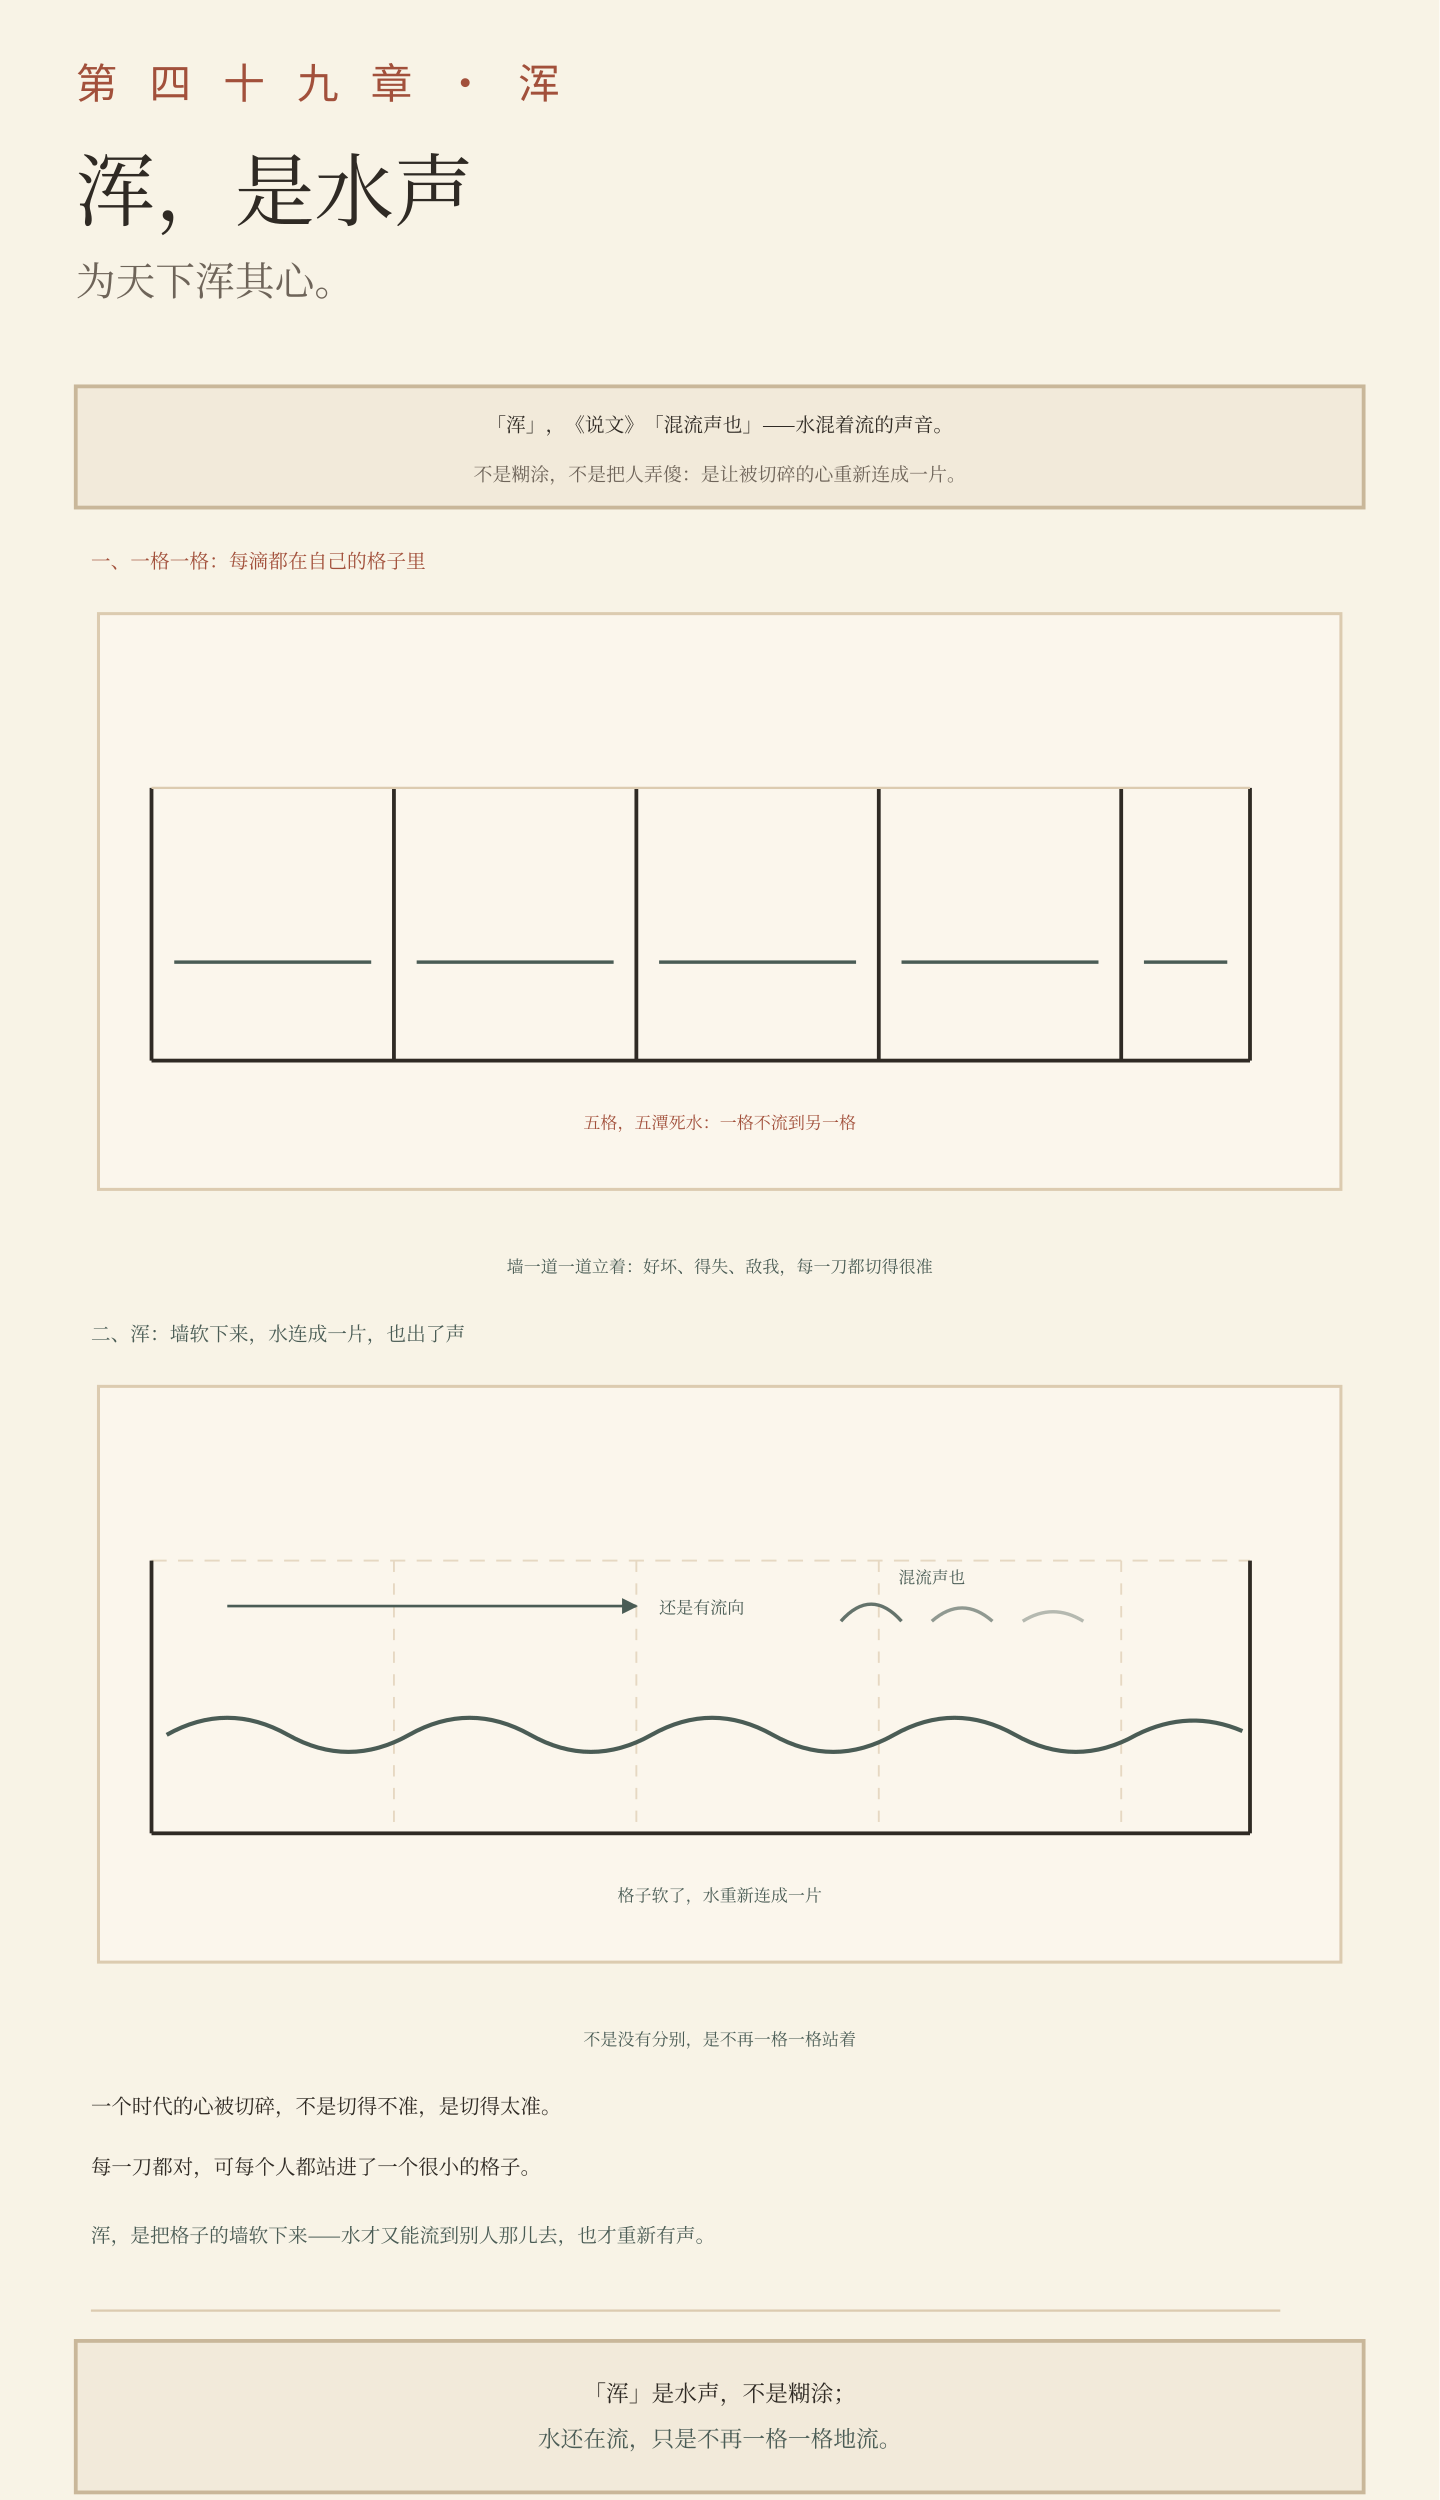
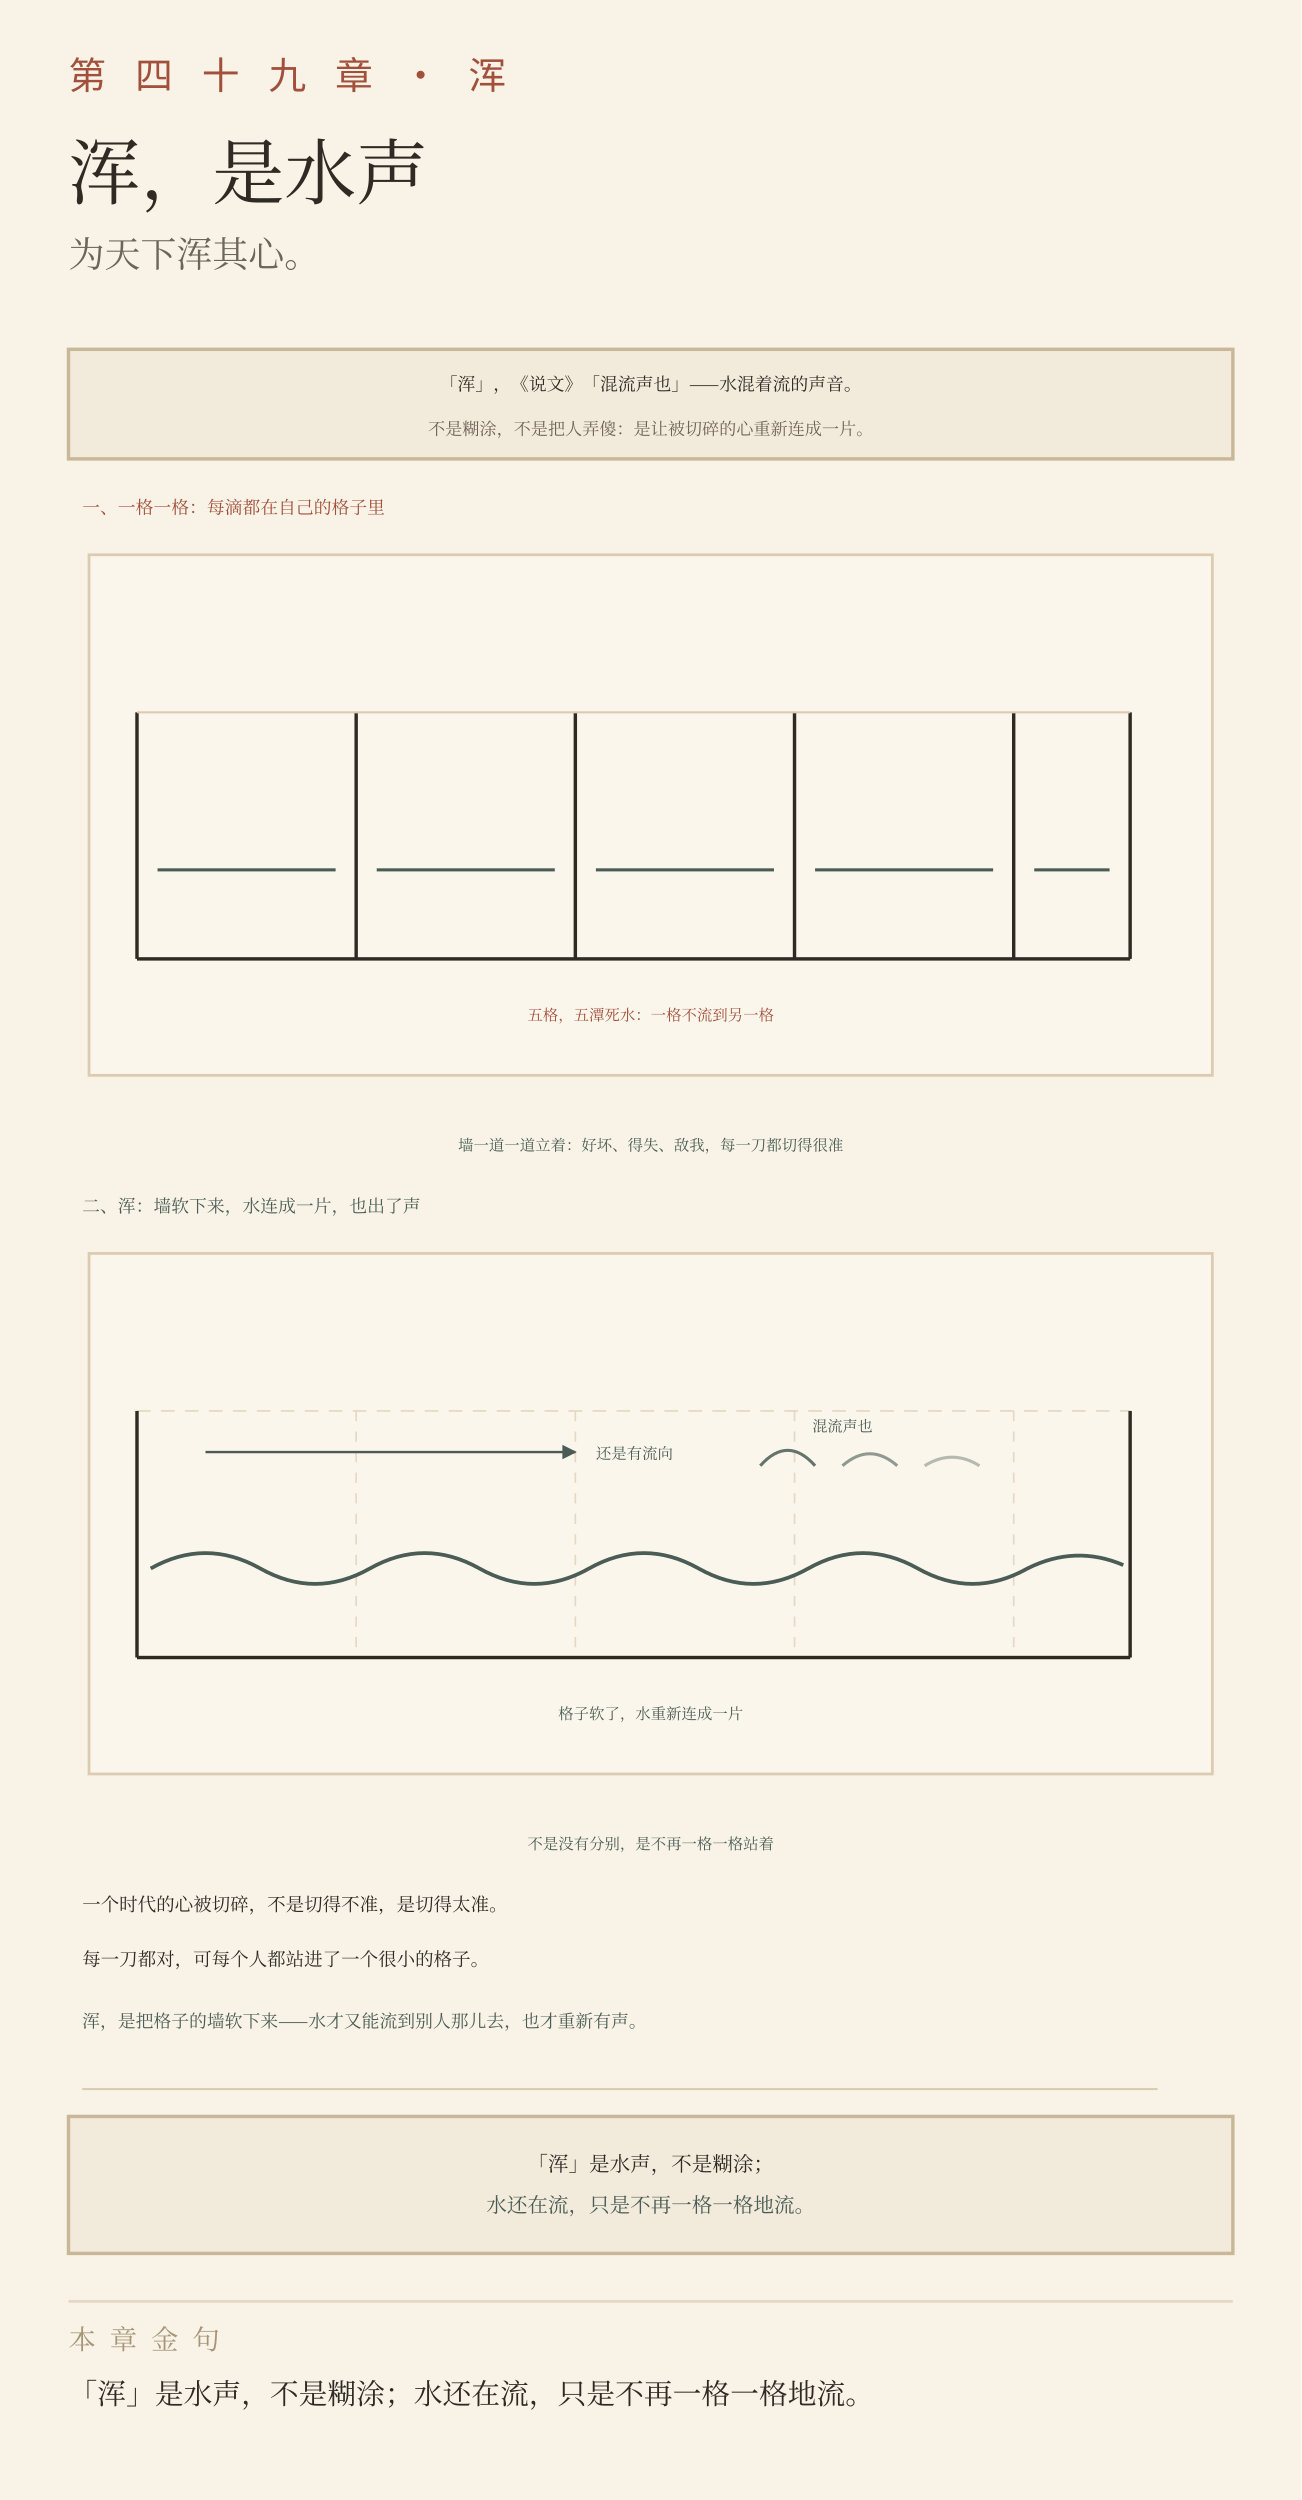
- <svg xmlns="http://www.w3.org/2000/svg" viewBox="0 0 380 660" role="img" aria-label="浑是水混着流的声音：水还在流，只是不再一格一格地流" font-family="'Noto Serif CJK SC','Noto Serif SC','Songti SC',serif">
+ <svg xmlns="http://www.w3.org/2000/svg" viewBox="0 0 380 730" role="img" aria-label="浑是水混着流的声音：水还在流，只是不再一格一格地流" font-family="'Noto Serif CJK SC','Noto Serif SC','Songti SC',serif">
  <defs>
    <marker id="arr" viewBox="0 0 10 10" refX="9" refY="5" markerWidth="6" markerHeight="6" orient="auto">
      <path d="M0 0 L10 5 L0 10 z" fill="#6E6459" />
    </marker>
    <marker id="arr2" viewBox="0 0 10 10" refX="9" refY="5" markerWidth="6" markerHeight="6" orient="auto">
      <path d="M0 0 L10 5 L0 10 z" fill="#4A5C55" />
    </marker>
    <marker id="arrL" viewBox="0 0 10 10" refX="1" refY="5" markerWidth="6" markerHeight="6" orient="auto">
      <path d="M10 0 L0 5 L10 10 z" fill="#4A5C55" />
    </marker>
    <marker id="arrS" viewBox="0 0 10 10" refX="9" refY="5" markerWidth="6" markerHeight="6" orient="auto">
      <path d="M0 0 L10 5 L0 10 z" fill="#A2503B" />
    </marker>
  </defs>
-   <rect x="0" y="0" width="380" height="660" fill="#F8F3E6" />
+   <rect x="0" y="0" width="380" height="730" fill="#F8F3E6" />
  <text x="20" y="26" font-size="11" fill="#A2503B" font-family="'Noto Sans CJK SC','Noto Sans SC',sans-serif" letter-spacing="3">第 四 十 九 章 · 浑</text>
  <text x="20" y="58" font-size="21" fill="#2F2A24">浑，是水声</text>
  <text x="20" y="78" font-size="10.5" fill="#6E6459">为天下浑其心。</text>
  <rect x="20" y="102" width="340" height="32" fill="#F2EADA" stroke="#C9B79A" stroke-width="1.0" />
  <text x="190" y="114" font-size="5.2" fill="#2F2A24" text-anchor="middle">「浑」，《说文》「混流声也」——水混着流的声音。</text>
  <text x="190" y="127" font-size="5.0" fill="#6E6459" text-anchor="middle">不是糊涂，不是把人弄傻：是让被切碎的心重新连成一片。</text>
  <text x="24" y="150" font-size="5.2" fill="#A2503B">一、一格一格：每滴都在自己的格子里</text>
  <rect x="26" y="162" width="328" height="152" fill="#FBF6EC" stroke="#DCCBB0" stroke-width="0.8" />
  <line x1="40" y1="208" x2="40" y2="280" stroke="#2F2A24" stroke-width="1" />
  <line x1="104" y1="208" x2="104" y2="280" stroke="#2F2A24" stroke-width="1" />
  <line x1="168" y1="208" x2="168" y2="280" stroke="#2F2A24" stroke-width="1" />
  <line x1="232" y1="208" x2="232" y2="280" stroke="#2F2A24" stroke-width="1" />
  <line x1="296" y1="208" x2="296" y2="280" stroke="#2F2A24" stroke-width="1" />
  <line x1="330" y1="208" x2="330" y2="280" stroke="#2F2A24" stroke-width="1" />
  <line x1="40" y1="208" x2="330" y2="208" stroke="#DCCBB0" stroke-width="0.6" />
  <line x1="40" y1="280" x2="330" y2="280" stroke="#2F2A24" stroke-width="1" />
  <line x1="46" y1="254" x2="98" y2="254" stroke="#4A5C55" stroke-width="0.9" />
  <line x1="110" y1="254" x2="162" y2="254" stroke="#4A5C55" stroke-width="0.9" />
  <line x1="174" y1="254" x2="226" y2="254" stroke="#4A5C55" stroke-width="0.9" />
  <line x1="238" y1="254" x2="290" y2="254" stroke="#4A5C55" stroke-width="0.9" />
  <line x1="302" y1="254" x2="324" y2="254" stroke="#4A5C55" stroke-width="0.9" />
  <text x="190" y="298" font-size="4.5" fill="#A2503B" text-anchor="middle">五格，五潭死水：一格不流到另一格</text>
  <text x="190" y="336" font-size="4.5" fill="#4A5C55" text-anchor="middle">墙一道一道立着：好坏、得失、敌我，每一刀都切得很准</text>
  <text x="24" y="354" font-size="5.2" fill="#4A5C55">二、浑：墙软下来，水连成一片，也出了声</text>
  <rect x="26" y="366" width="328" height="152" fill="#FBF6EC" stroke="#DCCBB0" stroke-width="0.8" />
  <line x1="40" y1="484" x2="330" y2="484" stroke="#2F2A24" stroke-width="1" />
  <line x1="40" y1="412" x2="330" y2="412" stroke="#E6D8C2" stroke-width="0.5" stroke-dasharray="4 3" />
  <line x1="40" y1="412" x2="40" y2="484" stroke="#2F2A24" stroke-width="1" />
  <line x1="330" y1="412" x2="330" y2="484" stroke="#2F2A24" stroke-width="1" />
  <line x1="104" y1="412" x2="104" y2="484" stroke="#E6D8C2" stroke-width="0.5" stroke-dasharray="3 3" />
  <line x1="168" y1="412" x2="168" y2="484" stroke="#E6D8C2" stroke-width="0.5" stroke-dasharray="3 3" />
  <line x1="232" y1="412" x2="232" y2="484" stroke="#E6D8C2" stroke-width="0.5" stroke-dasharray="3 3" />
  <line x1="296" y1="412" x2="296" y2="484" stroke="#E6D8C2" stroke-width="0.5" stroke-dasharray="3 3" />
  <path d="M44,458 q16,-9 32,0 q16,9 32,0 q16,-9 32,0 q16,9 32,0 q16,-9 32,0 q16,9 32,0 q16,-9 32,0 q16,9 32,0 q14,-7 28,-1" fill="none" stroke="#4A5C55" stroke-width="1.1" />
  <line x1="60" y1="424" x2="168" y2="424" stroke="#4A5C55" stroke-width="0.7" marker-end="url(#arr2)" />
  <text x="174" y="426" font-size="4.5" fill="#4A5C55">还是有流向</text>
  <path d="M222,428 q8,-9 16,0" fill="none" stroke="#4A5C55" stroke-width="0.9" opacity="0.85" />
  <path d="M246,428 q8,-7 16,0" fill="none" stroke="#4A5C55" stroke-width="0.9" opacity="0.6" />
  <path d="M270,428 q8,-5 16,0" fill="none" stroke="#4A5C55" stroke-width="0.9" opacity="0.4" />
  <text x="246" y="418" font-size="4.4" fill="#4A5C55" text-anchor="middle">混流声也</text>
  <text x="190" y="502" font-size="4.5" fill="#4A5C55" text-anchor="middle">格子软了，水重新连成一片</text>
  <text x="190" y="540" font-size="4.5" fill="#4A5C55" text-anchor="middle">不是没有分别，是不再一格一格站着</text>
  <text x="24" y="558" font-size="5.4" fill="#2F2A24">一个时代的心被切碎，不是切得不准，是切得太准。</text>
  <text x="24" y="574" font-size="5.4" fill="#2F2A24">每一刀都对，可每个人都站进了一个很小的格子。</text>
  <text x="24" y="592" font-size="5.2" fill="#4A5C55">浑，是把格子的墙软下来——水才又能流到别人那儿去，也才重新有声。</text>
  <line x1="24" y1="610" x2="338" y2="610" stroke="#DCCBB0" stroke-width="0.6" />
  <rect x="20" y="618" width="340" height="40" fill="#F2EADA" stroke="#C9B79A" stroke-width="1.0" />
  <text x="190" y="634" font-size="6.0" fill="#2F2A24" text-anchor="middle">「浑」是水声，不是糊涂；</text>
  <text x="190" y="646" font-size="6.0" fill="#4A5C55" text-anchor="middle">水还在流，只是不再一格一格地流。</text>
  <line x1="20" y1="672" x2="360" y2="672" stroke="#E6D8C2" stroke-width="0.8" />
  <text x="20" y="686" font-size="8.0" fill="#A89577" letter-spacing="1">本 章 金 句</text>
  <text x="20" y="702" font-size="8.4" fill="#2F2A24">「浑」是水声，不是糊涂；水还在流，只是不再一格一格地流。</text>
</svg>
